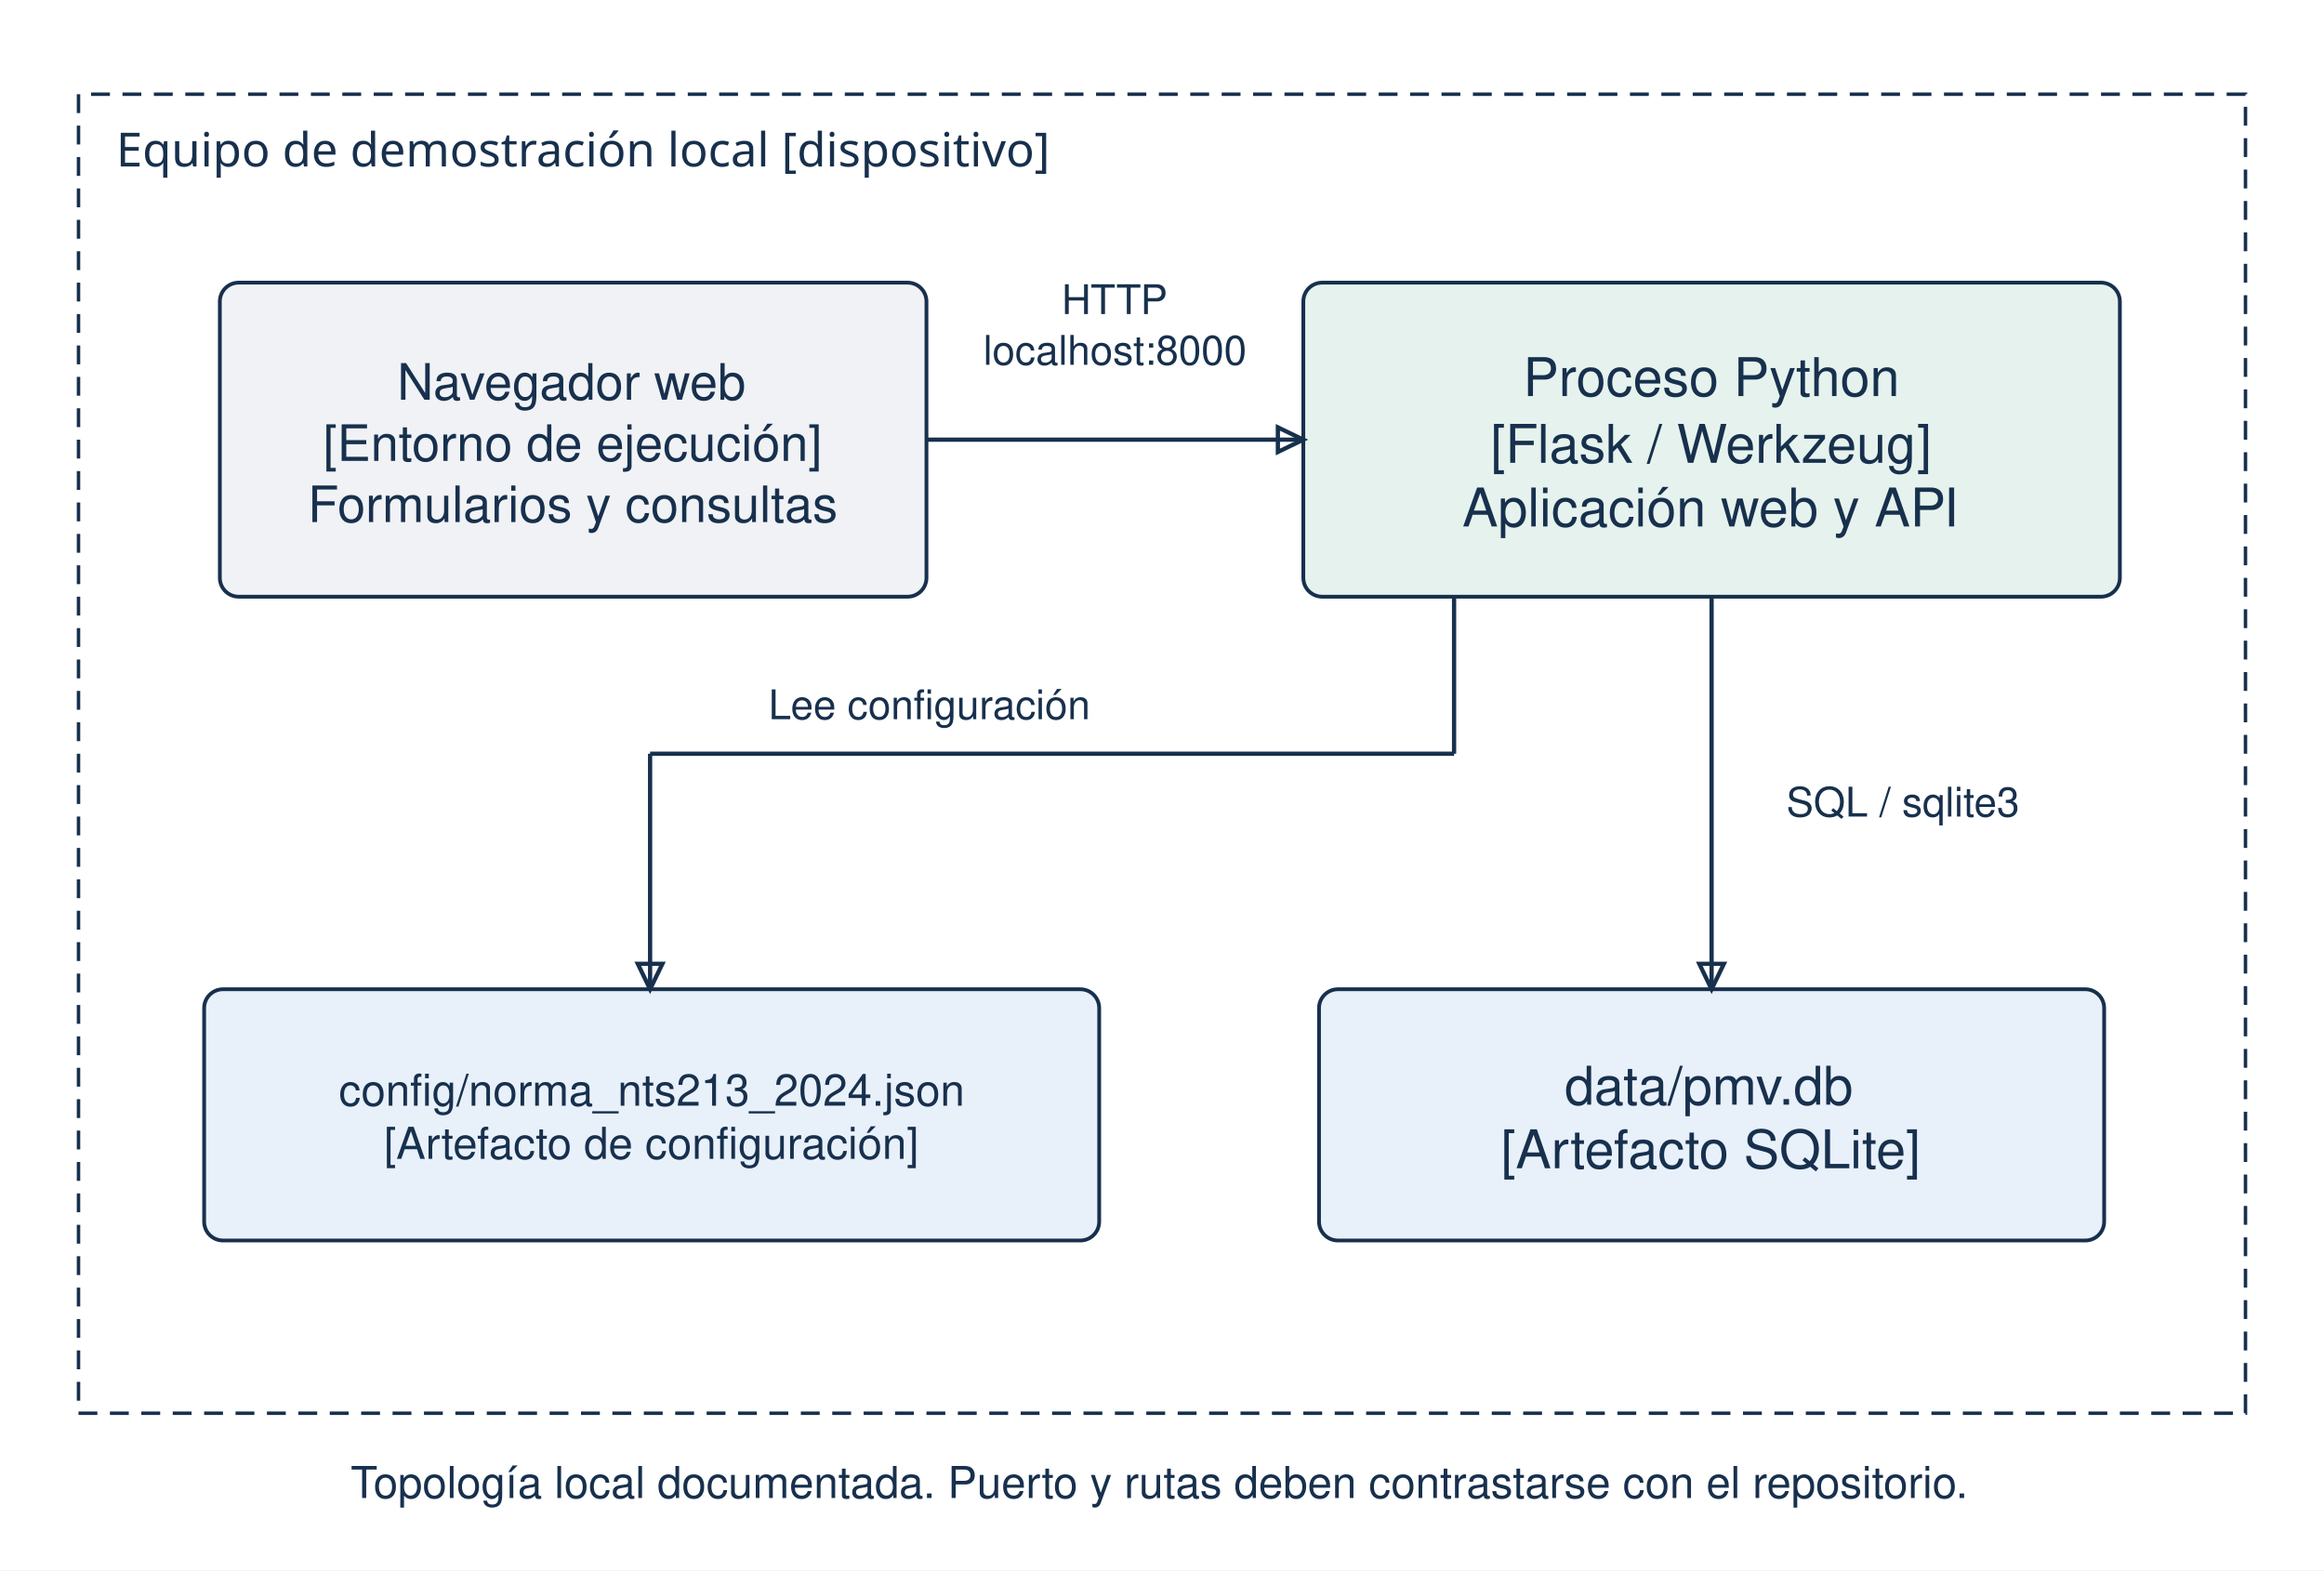
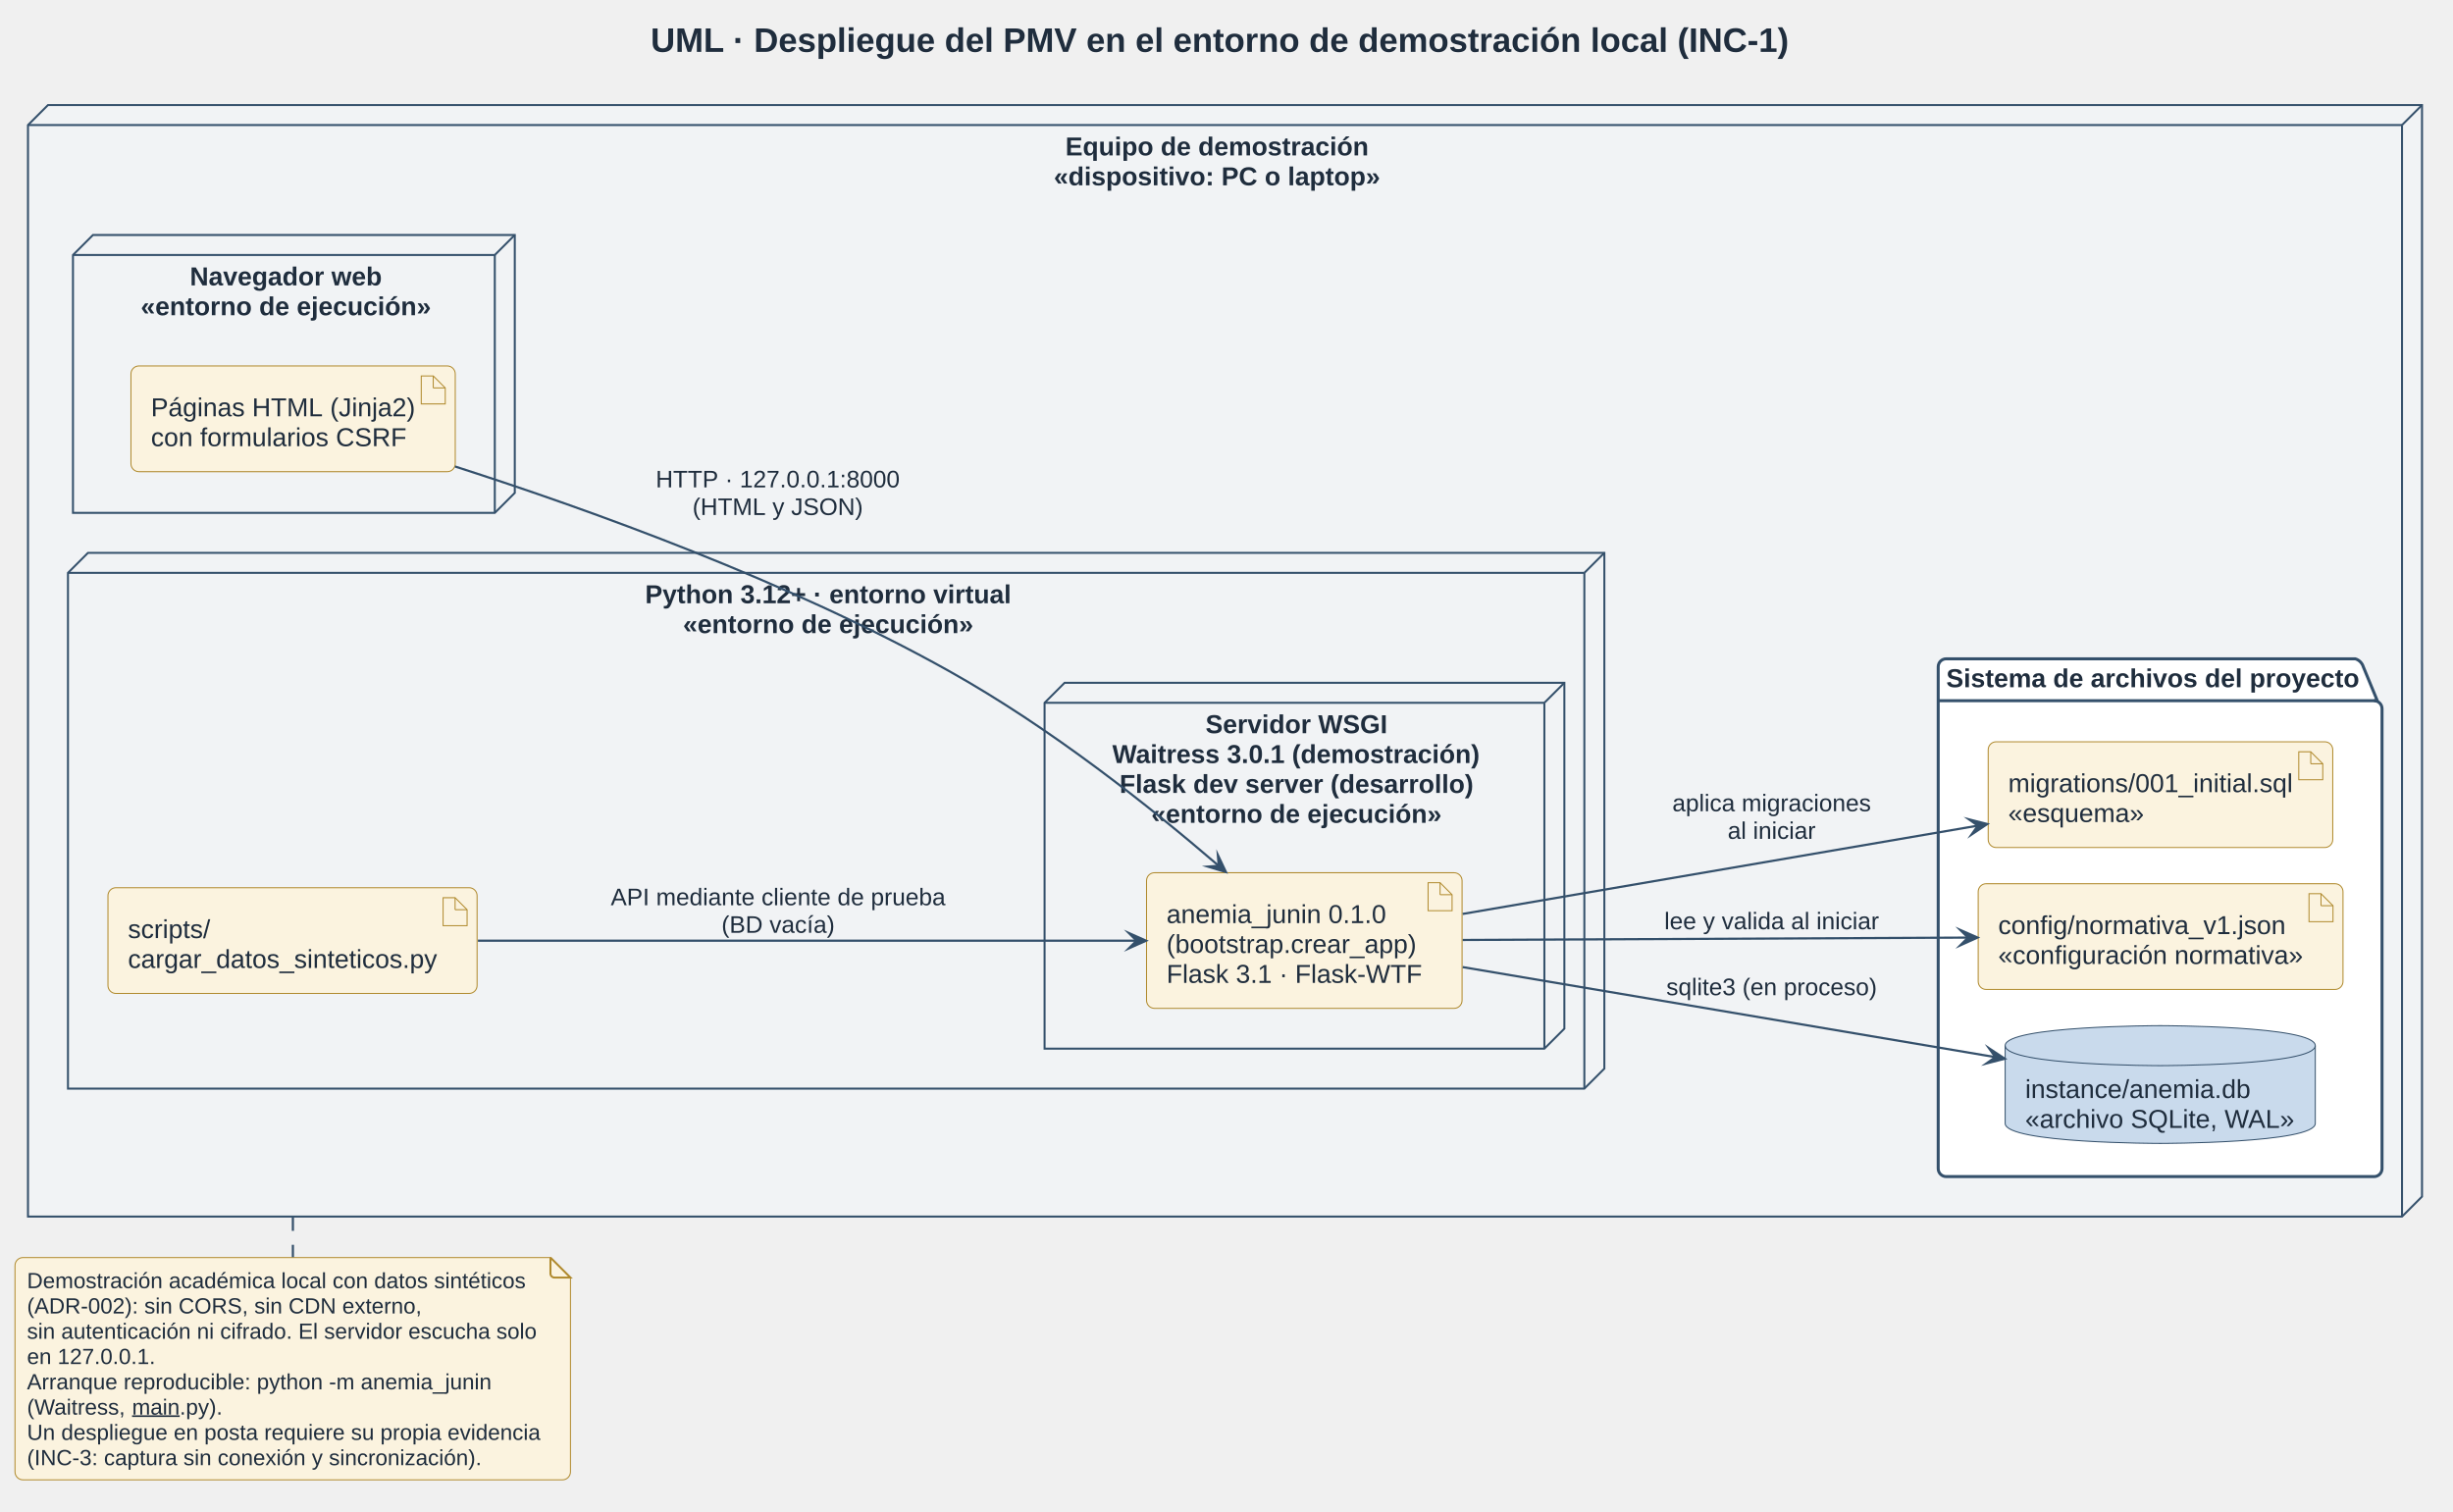
- <svg xmlns="http://www.w3.org/2000/svg" width="740" height="500" preserveAspectRatio="xMinYMin meet" viewBox="0 0 740 500" version="1.0" fill-rule="evenodd">
-   <clipPath id="clip">
-     <rect x="0" y="0" width="740" height="500" />
-   </clipPath>
-   <g id="group" transform="scale(1,-1) translate(0,-500)" style="clip-path: url(#clip)">
-     <g transform="">
-       <rect x="0" y="0" width="740" height="500" style="stroke: none; stroke-linecap: butt; stroke-width: 1; fill: rgb(100%,100%,100%); fill-rule: evenodd;" />
-       <rect x="25" y="50" width="690" height="420" style="stroke: rgb(9%,19%,30%); stroke-linecap: butt; stroke-width: 1.1; fill: none; fill-rule: evenodd; stroke-dasharray: 6, 4;" />
-       <text x="37" y="447.0" style="font-family: Helvetica-Bold; font-size: 15px;fill: rgb(9%,19%,30%); stroke:none;" transform="translate(0,894) scale(1,-1)">Equipo de demostración local [dispositivo]</text>
-       <rect x="70" y="310" width="225" height="100" rx="6" ry="6" style="stroke: rgb(9%,19%,30%); stroke-linecap: butt; stroke-width: 1.2; fill: rgb(94%,95%,96%); fill-rule: evenodd;" />
-       <text x="126.476" y="373.28" style="font-family: Helvetica; font-size: 16px;fill: rgb(9%,19%,30%); stroke:none;" transform="translate(0,746) scale(1,-1)">Navegador web</text>
-       <text x="102.9" y="353.76" style="font-family: Helvetica; font-size: 16px;fill: rgb(9%,19%,30%); stroke:none;" transform="translate(0,707) scale(1,-1)">[Entorno de ejecución]</text>
-       <text x="98.036" y="334.24" style="font-family: Helvetica; font-size: 16px;fill: rgb(9%,19%,30%); stroke:none;" transform="translate(0,668) scale(1,-1)">Formularios y consultas</text>
-       <rect x="415" y="310" width="260" height="100" rx="6" ry="6" style="stroke: rgb(9%,19%,30%); stroke-linecap: butt; stroke-width: 1.2; fill: rgb(90%,95%,93%); fill-rule: evenodd;" />
-       <text x="484.998" y="374.11" style="font-family: Helvetica; font-size: 17px;fill: rgb(9%,19%,30%); stroke:none;" transform="translate(0,748) scale(1,-1)">Proceso Python</text>
-       <text x="474.62" y="353.37" style="font-family: Helvetica; font-size: 17px;fill: rgb(9%,19%,30%); stroke:none;" transform="translate(0,706) scale(1,-1)">[Flask / Werkzeug]</text>
-       <text x="465.635" y="332.63" style="font-family: Helvetica; font-size: 17px;fill: rgb(9%,19%,30%); stroke:none;" transform="translate(0,665) scale(1,-1)">Aplicación web y API</text>
-       <path d="M 295,360 L 415,360 Z" style="stroke: rgb(9%,19%,30%); stroke-linecap: butt; stroke-width: 1.35;" />
-       <polygon points="406.896 356.085, 415 360, 406.896 363.915" style="stroke: rgb(9%,19%,30%); stroke-linecap: butt; stroke-width: 1.35; fill: none; fill-rule: evenodd;" />
-       <text x="338.029" y="400.0" style="font-family: Helvetica; font-size: 13px;fill: rgb(9%,19%,30%); stroke:none;" transform="translate(0,800) scale(1,-1)">HTTP</text>
-       <text x="313.088" y="384.14" style="font-family: Helvetica; font-size: 13px;fill: rgb(9%,19%,30%); stroke:none;" transform="translate(0,768) scale(1,-1)">localhost:8000</text>
-       <rect x="420" y="105" width="250" height="80" rx="6" ry="6" style="stroke: rgb(9%,19%,30%); stroke-linecap: butt; stroke-width: 1.2; fill: rgb(91%,94%,98%); fill-rule: evenodd;" />
-       <text x="498.224" y="148.74" style="font-family: Helvetica; font-size: 17px;fill: rgb(9%,19%,30%); stroke:none;" transform="translate(0,297) scale(1,-1)">data/pmv.db</text>
-       <text x="477.909" y="128.0" style="font-family: Helvetica; font-size: 17px;fill: rgb(9%,19%,30%); stroke:none;" transform="translate(0,256) scale(1,-1)">[Artefacto SQLite]</text>
-       <rect x="65" y="105" width="285" height="80" rx="6" ry="6" style="stroke: rgb(9%,19%,30%); stroke-linecap: butt; stroke-width: 1.2; fill: rgb(91%,94%,98%); fill-rule: evenodd;" />
-       <text x="107.89" y="148.08" style="font-family: Helvetica; font-size: 14px;fill: rgb(9%,19%,30%); stroke:none;" transform="translate(0,296) scale(1,-1)">config/norma_nts213_2024.json</text>
-       <text x="122.289" y="131.0" style="font-family: Helvetica; font-size: 14px;fill: rgb(9%,19%,30%); stroke:none;" transform="translate(0,262) scale(1,-1)">[Artefacto de configuración]</text>
-       <path d="M 545,310 L 545,185 Z" style="stroke: rgb(9%,19%,30%); stroke-linecap: butt; stroke-width: 1.35;" />
-       <polygon points="541.085 193.104, 545 185, 548.915 193.104" style="stroke: rgb(9%,19%,30%); stroke-linecap: butt; stroke-width: 1.35; fill: none; fill-rule: evenodd;" />
-       <text x="568.788" y="240.0" style="font-family: Helvetica; font-size: 13px;fill: rgb(9%,19%,30%); stroke:none;" transform="translate(0,480) scale(1,-1)">SQL / sqlite3</text>
-       <path d="M 463,310 L 463,260 Z" style="stroke: rgb(9%,19%,30%); stroke-linecap: butt; stroke-width: 1.35;" />
-       <path d="M 463,260 L 207,260 Z" style="stroke: rgb(9%,19%,30%); stroke-linecap: butt; stroke-width: 1.35;" />
-       <path d="M 207,260 L 207,185 Z" style="stroke: rgb(9%,19%,30%); stroke-linecap: butt; stroke-width: 1.35;" />
-       <polygon points="203.085 193.104, 207 185, 210.915 193.104" style="stroke: rgb(9%,19%,30%); stroke-linecap: butt; stroke-width: 1.35; fill: none; fill-rule: evenodd;" />
-       <text x="244.696" y="271.0" style="font-family: Helvetica; font-size: 13px;fill: rgb(9%,19%,30%); stroke:none;" transform="translate(0,542) scale(1,-1)">Lee configuración</text>
-       <text x="111.651" y="23.0" style="font-family: Helvetica; font-size: 14px;fill: rgb(9%,19%,30%); stroke:none;" transform="translate(0,46) scale(1,-1)">Topología local documentada. Puerto y rutas deben contrastarse con el repositorio.</text>
+ <svg xmlns="http://www.w3.org/2000/svg" version="1.1" data-diagram-type="DESCRIPTION" style="width:1227px;height:756px;background:#FFFFFF;" width="1227px" height="756px" viewBox="0 0 1227 756" zoomAndPan="magnify" preserveAspectRatio="none" contentStyleType="text/css">
+   <defs />
+   <g font-family="sans-serif" lengthAdjust="spacing">
+     <g class="title" data-source-line="11">
+       <text x="325.458" y="25.946" fill="#1F2D3D" font-size="17" textLength="569.583" font-weight="700" font-family="Arial">UML · Despliegue del PMV en el entorno de demostración local (INC-1)</text>
+     </g>
+     <g class="cluster" data-qualified-name="equipo" id="ent0001" data-source-line="13">
+       <polygon points="14,62.548,24,52.548,1211.5,52.548,1211.5,598.548,1201.5,608.548,14,608.548,14,62.548" fill="#F1F3F5" style="stroke:#34506B;stroke-width:1;stroke-linejoin:miter;stroke-miterlimit:10;" />
+       <line x1="1201.5" y1="62.548" x2="1211.5" y2="52.548" style="stroke:#34506B;stroke-width:1;" />
+       <line x1="14" y1="62.548" x2="1201.5" y2="62.548" style="stroke:#34506B;stroke-width:1;" />
+       <line x1="1201.5" y1="62.548" x2="1201.5" y2="608.548" style="stroke:#34506B;stroke-width:1;" />
+       <text x="532.908" y="77.742" fill="#1F2D3D" font-size="13" textLength="151.684" font-weight="700" font-family="Arial">Equipo de demostración</text>
+       <text x="527.132" y="92.691" fill="#1F2D3D" font-size="13" textLength="163.236" font-weight="700" font-family="Arial">«dispositivo: PC o laptop»</text>
+     </g>
+     <g class="cluster" data-qualified-name="equipo.nav" id="ent0002" data-source-line="14">
+       <polygon points="36.5,127.548,46.5,117.548,257.5,117.548,257.5,246.548,247.5,256.548,36.5,256.548,36.5,127.548" fill="#F1F3F5" style="stroke:#34506B;stroke-width:1;stroke-linejoin:miter;stroke-miterlimit:10;" />
+       <line x1="247.5" y1="127.548" x2="257.5" y2="117.548" style="stroke:#34506B;stroke-width:1;" />
+       <line x1="36.5" y1="127.548" x2="247.5" y2="127.548" style="stroke:#34506B;stroke-width:1;" />
+       <line x1="247.5" y1="127.548" x2="247.5" y2="256.548" style="stroke:#34506B;stroke-width:1;" />
+       <text x="94.958" y="142.742" fill="#1F2D3D" font-size="13" textLength="96.084" font-weight="700" font-family="Arial">Navegador web</text>
+       <text x="70.399" y="157.691" fill="#1F2D3D" font-size="13" textLength="145.203" font-weight="700" font-family="Arial">«entorno de ejecución»</text>
+     </g>
+     <g class="cluster" data-qualified-name="equipo.py" id="ent0004" data-source-line="17">
+       <polygon points="34,286.548,44,276.548,802.5,276.548,802.5,534.548,792.5,544.548,34,544.548,34,286.548" fill="#F1F3F5" style="stroke:#34506B;stroke-width:1;stroke-linejoin:miter;stroke-miterlimit:10;" />
+       <line x1="792.5" y1="286.548" x2="802.5" y2="276.548" style="stroke:#34506B;stroke-width:1;" />
+       <line x1="34" y1="286.548" x2="792.5" y2="286.548" style="stroke:#34506B;stroke-width:1;" />
+       <line x1="792.5" y1="286.548" x2="792.5" y2="544.548" style="stroke:#34506B;stroke-width:1;" />
+       <text x="322.691" y="301.742" fill="#1F2D3D" font-size="13" textLength="183.117" font-weight="700" font-family="Arial">Python 3.12+ · entorno virtual</text>
+       <text x="341.649" y="316.691" fill="#1F2D3D" font-size="13" textLength="145.203" font-weight="700" font-family="Arial">«entorno de ejecución»</text>
+     </g>
+     <g class="cluster" data-qualified-name="equipo.py.wsgi" id="ent0005" data-source-line="18">
+       <polygon points="522.5,351.548,532.5,341.548,782.5,341.548,782.5,514.548,772.5,524.548,522.5,524.548,522.5,351.548" fill="#F1F3F5" style="stroke:#34506B;stroke-width:1;stroke-linejoin:miter;stroke-miterlimit:10;" />
+       <line x1="772.5" y1="351.548" x2="782.5" y2="341.548" style="stroke:#34506B;stroke-width:1;" />
+       <line x1="522.5" y1="351.548" x2="772.5" y2="351.548" style="stroke:#34506B;stroke-width:1;" />
+       <line x1="772.5" y1="351.548" x2="772.5" y2="524.548" style="stroke:#34506B;stroke-width:1;" />
+       <text x="602.99" y="366.742" fill="#1F2D3D" font-size="13" textLength="91.019" font-weight="700" font-family="Arial">Servidor WSGI</text>
+       <text x="556.386" y="381.691" fill="#1F2D3D" font-size="13" textLength="184.228" font-weight="700" font-family="Arial">Waitress 3.0.1 (demostración)</text>
+       <text x="559.985" y="396.64" fill="#1F2D3D" font-size="13" textLength="177.03" font-weight="700" font-family="Arial">Flask dev server (desarrollo)</text>
+       <text x="575.899" y="411.588" fill="#1F2D3D" font-size="13" textLength="145.203" font-weight="700" font-family="Arial">«entorno de ejecución»</text>
+     </g>
+     <g class="cluster" data-qualified-name="equipo.fs" id="ent0008" data-source-line="23">
+       <path d="M973.5,329.548 L1178.135,329.548 A6,6 0 0 1 1182.135,333.548 L1189.135,350.497 L1187.5,350.497 A4,4 0 0 1 1191.5,354.497 L1191.5,584.548 A4,4 0 0 1 1187.5,588.548 L973.5,588.548 A4,4 0 0 1 969.5,584.548 L969.5,333.548 A4,4 0 0 1 973.5,329.548" style="stroke:#34506B;stroke-width:1.5;" fill="#FFF" />
+       <line x1="969.5" y1="350.497" x2="1189.135" y2="350.497" style="stroke:#34506B;stroke-width:1.5;" />
+       <text x="973.5" y="343.742" fill="#1F2D3D" font-size="13" textLength="206.635" font-weight="700" font-family="Arial">Sistema de archivos del proyecto</text>
+     </g>
+     <g class="entity" data-qualified-name="GMN17" id="ent0018" data-source-line="37">
+       <path d="M7.5,633.048 L7.5,736.24 A4,4 0 0 0 11.5,740.24 L281.34,740.24 A4,4 0 0 0 285.34,736.24 L285.34,639.048 L275.34,629.048 L11.5,629.048 A4,4 0 0 0 7.5,633.048" style="stroke:#B08A2E;stroke-width:0.5;" fill="#FBF3DF" />
+       <path d="M275.34,629.048 L275.34,637.048 A2,2 0 0 0 277.34,639.048 L285.34,639.048 L275.34,629.048" style="stroke:#B08A2E;stroke-width:1;" fill="#FBF3DF" />
+       <text x="13.5" y="644.366" fill="#1F2D3D" font-size="11" textLength="67.858" font-family="Arial">Demostración</text>
+       <text x="81.358" y="644.366" fill="#1F2D3D" font-size="11" font-family="Arial"> </text>
+       <text x="84.415" y="644.366" fill="#1F2D3D" font-size="11" textLength="53.195" font-family="Arial">académica</text>
+       <text x="137.61" y="644.366" fill="#1F2D3D" font-size="11" font-family="Arial"> </text>
+       <text x="140.666" y="644.366" fill="#1F2D3D" font-size="11" textLength="22.623" font-family="Arial">local</text>
+       <text x="163.289" y="644.366" fill="#1F2D3D" font-size="11" font-family="Arial"> </text>
+       <text x="166.345" y="644.366" fill="#1F2D3D" font-size="11" textLength="17.735" font-family="Arial">con</text>
+       <text x="184.081" y="644.366" fill="#1F2D3D" font-size="11" font-family="Arial"> </text>
+       <text x="187.137" y="644.366" fill="#1F2D3D" font-size="11" textLength="26.909" font-family="Arial">datos</text>
+       <text x="214.046" y="644.366" fill="#1F2D3D" font-size="11" font-family="Arial"> </text>
+       <text x="217.102" y="644.366" fill="#1F2D3D" font-size="11" textLength="45.853" font-family="Arial">sintéticos</text>
+       <text x="13.5" y="657.015" fill="#1F2D3D" font-size="11" textLength="55.623" font-family="Arial">(ADR-002):</text>
+       <text x="69.123" y="657.015" fill="#1F2D3D" font-size="11" font-family="Arial"> </text>
+       <text x="72.179" y="657.015" fill="#1F2D3D" font-size="11" textLength="14.062" font-family="Arial">sin</text>
+       <text x="86.241" y="657.015" fill="#1F2D3D" font-size="11" font-family="Arial"> </text>
+       <text x="89.297" y="657.015" fill="#1F2D3D" font-size="11" textLength="34.837" font-family="Arial">CORS,</text>
+       <text x="124.134" y="657.015" fill="#1F2D3D" font-size="11" font-family="Arial"> </text>
+       <text x="127.19" y="657.015" fill="#1F2D3D" font-size="11" textLength="14.062" font-family="Arial">sin</text>
+       <text x="141.251" y="657.015" fill="#1F2D3D" font-size="11" font-family="Arial"> </text>
+       <text x="144.308" y="657.015" fill="#1F2D3D" font-size="11" textLength="23.832" font-family="Arial">CDN</text>
+       <text x="168.139" y="657.015" fill="#1F2D3D" font-size="11" font-family="Arial"> </text>
+       <text x="171.195" y="657.015" fill="#1F2D3D" font-size="11" textLength="39.746" font-family="Arial">externo,</text>
+       <text x="13.5" y="669.664" fill="#1F2D3D" font-size="11" textLength="14.062" font-family="Arial">sin</text>
+       <text x="27.562" y="669.664" fill="#1F2D3D" font-size="11" font-family="Arial"> </text>
+       <text x="30.618" y="669.664" fill="#1F2D3D" font-size="11" textLength="64.824" font-family="Arial">autenticación</text>
+       <text x="95.441" y="669.664" fill="#1F2D3D" font-size="11" font-family="Arial"> </text>
+       <text x="98.498" y="669.664" fill="#1F2D3D" font-size="11" textLength="8.562" font-family="Arial">ni</text>
+       <text x="107.059" y="669.664" fill="#1F2D3D" font-size="11" font-family="Arial"> </text>
+       <text x="110.115" y="669.664" fill="#1F2D3D" font-size="11" textLength="36.072" font-family="Arial">cifrado.</text>
+       <text x="146.188" y="669.664" fill="#1F2D3D" font-size="11" font-family="Arial"> </text>
+       <text x="149.244" y="669.664" fill="#1F2D3D" font-size="11" textLength="9.781" font-family="Arial">El</text>
+       <text x="159.024" y="669.664" fill="#1F2D3D" font-size="11" font-family="Arial"> </text>
+       <text x="162.081" y="669.664" fill="#1F2D3D" font-size="11" textLength="39.123" font-family="Arial">servidor</text>
+       <text x="201.204" y="669.664" fill="#1F2D3D" font-size="11" font-family="Arial"> </text>
+       <text x="204.26" y="669.664" fill="#1F2D3D" font-size="11" textLength="40.971" font-family="Arial">escucha</text>
+       <text x="245.23" y="669.664" fill="#1F2D3D" font-size="11" font-family="Arial"> </text>
+       <text x="248.287" y="669.664" fill="#1F2D3D" font-size="11" textLength="20.179" font-family="Arial">solo</text>
+       <text x="13.5" y="682.313" fill="#1F2D3D" font-size="11" textLength="12.235" font-family="Arial">en</text>
+       <text x="25.735" y="682.313" fill="#1F2D3D" font-size="11" font-family="Arial"> </text>
+       <text x="28.792" y="682.313" fill="#1F2D3D" font-size="11" textLength="48.931" font-family="Arial">127.0.0.1.</text>
+       <text x="13.5" y="694.962" fill="#1F2D3D" font-size="11" textLength="45.251" font-family="Arial">Arranque</text>
+       <text x="58.751" y="694.962" fill="#1F2D3D" font-size="11" font-family="Arial"> </text>
+       <text x="61.808" y="694.962" fill="#1F2D3D" font-size="11" textLength="63.594" font-family="Arial">reproducible:</text>
+       <text x="125.401" y="694.962" fill="#1F2D3D" font-size="11" font-family="Arial"> </text>
+       <text x="128.458" y="694.962" fill="#1F2D3D" font-size="11" textLength="33.027" font-family="Arial">python</text>
+       <text x="161.484" y="694.962" fill="#1F2D3D" font-size="11" font-family="Arial"> </text>
+       <text x="164.541" y="694.962" fill="#1F2D3D" font-size="11" textLength="12.826" font-family="Arial">-m</text>
+       <text x="177.367" y="694.962" fill="#1F2D3D" font-size="11" font-family="Arial"> </text>
+       <text x="180.423" y="694.962" fill="#1F2D3D" font-size="11" textLength="65.436" font-family="Arial">anemia_junin</text>
+       <text x="13.5" y="707.611" fill="#1F2D3D" font-size="11" textLength="49.5" font-family="Arial">(Waitress,</text>
+       <text x="63" y="707.611" fill="#1F2D3D" font-size="11" font-family="Arial"> </text>
+       <text x="66.056" y="707.611" fill="#1F2D3D" font-size="11" textLength="23.842" text-decoration="underline" font-family="Arial">main</text>
+       <text x="89.898" y="707.611" fill="#1F2D3D" font-size="11" textLength="21.393" font-family="Arial">.py).</text>
+       <text x="13.5" y="720.26" fill="#1F2D3D" font-size="11" textLength="14.062" font-family="Arial">Un</text>
+       <text x="27.562" y="720.26" fill="#1F2D3D" font-size="11" font-family="Arial"> </text>
+       <text x="30.618" y="720.26" fill="#1F2D3D" font-size="11" textLength="53.211" font-family="Arial">despliegue</text>
+       <text x="83.829" y="720.26" fill="#1F2D3D" font-size="11" font-family="Arial"> </text>
+       <text x="86.885" y="720.26" fill="#1F2D3D" font-size="11" textLength="12.235" font-family="Arial">en</text>
+       <text x="99.121" y="720.26" fill="#1F2D3D" font-size="11" font-family="Arial"> </text>
+       <text x="102.177" y="720.26" fill="#1F2D3D" font-size="11" textLength="26.909" font-family="Arial">posta</text>
+       <text x="129.086" y="720.26" fill="#1F2D3D" font-size="11" font-family="Arial"> </text>
+       <text x="132.142" y="720.26" fill="#1F2D3D" font-size="11" textLength="40.358" font-family="Arial">requiere</text>
+       <text x="172.5" y="720.26" fill="#1F2D3D" font-size="11" font-family="Arial"> </text>
+       <text x="175.557" y="720.26" fill="#1F2D3D" font-size="11" textLength="11.618" font-family="Arial">su</text>
+       <text x="187.174" y="720.26" fill="#1F2D3D" font-size="11" font-family="Arial"> </text>
+       <text x="190.23" y="720.26" fill="#1F2D3D" font-size="11" textLength="30.578" font-family="Arial">propia</text>
+       <text x="220.808" y="720.26" fill="#1F2D3D" font-size="11" font-family="Arial"> </text>
+       <text x="223.864" y="720.26" fill="#1F2D3D" font-size="11" textLength="46.476" font-family="Arial">evidencia</text>
+       <text x="13.5" y="732.909" fill="#1F2D3D" font-size="11" textLength="35.444" font-family="Arial">(INC-3:</text>
+       <text x="48.944" y="732.909" fill="#1F2D3D" font-size="11" font-family="Arial"> </text>
+       <text x="52" y="732.909" fill="#1F2D3D" font-size="11" textLength="36.69" font-family="Arial">captura</text>
+       <text x="88.69" y="732.909" fill="#1F2D3D" font-size="11" font-family="Arial"> </text>
+       <text x="91.746" y="732.909" fill="#1F2D3D" font-size="11" textLength="14.062" font-family="Arial">sin</text>
+       <text x="105.808" y="732.909" fill="#1F2D3D" font-size="11" font-family="Arial"> </text>
+       <text x="108.864" y="732.909" fill="#1F2D3D" font-size="11" textLength="44.032" font-family="Arial">conexión</text>
+       <text x="152.896" y="732.909" fill="#1F2D3D" font-size="11" font-family="Arial"> </text>
+       <text x="155.952" y="732.909" fill="#1F2D3D" font-size="11" font-family="Arial">y</text>
+       <text x="161.452" y="732.909" fill="#1F2D3D" font-size="11" font-family="Arial"> </text>
+       <text x="164.508" y="732.909" fill="#1F2D3D" font-size="11" textLength="76.42" font-family="Arial">sincronización).</text>
+     </g>
+     <g class="entity" data-qualified-name="equipo.nav.html" id="ent0003" data-source-line="15">
+       <rect x="65.5" y="183.048" width="162.215" height="52.897" fill="#FBF3DF" style="stroke:#B08A2E;stroke-width:0.5;" rx="4" ry="4" />
+       <polygon points="210.715,188.048,210.715,202.048,222.715,202.048,222.715,194.048,216.715,188.048,210.715,188.048" fill="#FBF3DF" style="stroke:#B08A2E;stroke-width:0.5;stroke-linejoin:miter;stroke-miterlimit:10;" />
+       <line x1="216.715" y1="188.048" x2="216.715" y2="194.048" style="stroke:#B08A2E;stroke-width:0.5;" />
+       <line x1="222.715" y1="194.048" x2="216.715" y2="194.048" style="stroke:#B08A2E;stroke-width:0.5;" />
+       <text x="75.5" y="208.242" fill="#1F2D3D" font-size="13" textLength="46.979" font-family="Arial">Páginas</text>
+       <text x="122.479" y="208.242" fill="#1F2D3D" font-size="13" font-family="Arial"> </text>
+       <text x="126.091" y="208.242" fill="#1F2D3D" font-size="13" textLength="35.388" font-family="Arial">HTML</text>
+       <text x="161.479" y="208.242" fill="#1F2D3D" font-size="13" font-family="Arial"> </text>
+       <text x="165.091" y="208.242" fill="#1F2D3D" font-size="13" textLength="42.625" font-family="Arial">(Jinja2)</text>
+       <text x="75.5" y="223.191" fill="#1F2D3D" font-size="13" textLength="20.96" font-family="Arial">con</text>
+       <text x="96.46" y="223.191" fill="#1F2D3D" font-size="13" font-family="Arial"> </text>
+       <text x="100.072" y="223.191" fill="#1F2D3D" font-size="13" textLength="64.295" font-family="Arial">formularios</text>
+       <text x="164.367" y="223.191" fill="#1F2D3D" font-size="13" font-family="Arial"> </text>
+       <text x="167.979" y="223.191" fill="#1F2D3D" font-size="13" textLength="35.388" font-family="Arial">CSRF</text>
+     </g>
+     <g class="entity" data-qualified-name="equipo.py.seed" id="ent0007" data-source-line="21">
+       <rect x="54" y="444.048" width="184.642" height="52.897" fill="#FBF3DF" style="stroke:#B08A2E;stroke-width:0.5;" rx="4" ry="4" />
+       <polygon points="221.642,449.048,221.642,463.048,233.642,463.048,233.642,455.048,227.642,449.048,221.642,449.048" fill="#FBF3DF" style="stroke:#B08A2E;stroke-width:0.5;stroke-linejoin:miter;stroke-miterlimit:10;" />
+       <line x1="227.642" y1="449.048" x2="227.642" y2="455.048" style="stroke:#B08A2E;stroke-width:0.5;" />
+       <line x1="233.642" y1="455.048" x2="227.642" y2="455.048" style="stroke:#B08A2E;stroke-width:0.5;" />
+       <text x="64" y="469.242" fill="#1F2D3D" font-size="13" textLength="41.171" font-family="Arial">scripts/</text>
+       <text x="64" y="484.191" fill="#1F2D3D" font-size="13" textLength="154.642" font-family="Arial">cargar_datos_sinteticos.py</text>
+     </g>
+     <g class="entity" data-qualified-name="equipo.py.wsgi.app" id="ent0006" data-source-line="19">
+       <rect x="573.5" y="436.548" width="157.835" height="67.846" fill="#FBF3DF" style="stroke:#B08A2E;stroke-width:0.5;" rx="4" ry="4" />
+       <polygon points="714.335,441.548,714.335,455.548,726.335,455.548,726.335,447.548,720.335,441.548,714.335,441.548" fill="#FBF3DF" style="stroke:#B08A2E;stroke-width:0.5;stroke-linejoin:miter;stroke-miterlimit:10;" />
+       <line x1="720.335" y1="441.548" x2="720.335" y2="447.548" style="stroke:#B08A2E;stroke-width:0.5;" />
+       <line x1="726.335" y1="447.548" x2="720.335" y2="447.548" style="stroke:#B08A2E;stroke-width:0.5;" />
+       <text x="583.5" y="461.742" fill="#1F2D3D" font-size="13" textLength="77.333" font-family="Arial">anemia_junin</text>
+       <text x="660.833" y="461.742" fill="#1F2D3D" font-size="13" font-family="Arial"> </text>
+       <text x="664.445" y="461.742" fill="#1F2D3D" font-size="13" textLength="28.914" font-family="Arial">0.1.0</text>
+       <text x="583.5" y="476.691" fill="#1F2D3D" font-size="13" textLength="125.011" font-family="Arial">(bootstrap.crear_app)</text>
+       <text x="583.5" y="491.64" fill="#1F2D3D" font-size="13" textLength="31.059" font-family="Arial">Flask</text>
+       <text x="614.559" y="491.64" fill="#1F2D3D" font-size="13" font-family="Arial"> </text>
+       <text x="618.171" y="491.64" fill="#1F2D3D" font-size="13" textLength="18.072" font-family="Arial">3.1</text>
+       <text x="636.243" y="491.64" fill="#1F2D3D" font-size="13" font-family="Arial"> </text>
+       <text x="639.854" y="491.64" fill="#1F2D3D" font-size="13" font-family="Arial">·</text>
+       <text x="644.184" y="491.64" fill="#1F2D3D" font-size="13" font-family="Arial"> </text>
+       <text x="647.795" y="491.64" fill="#1F2D3D" font-size="13" textLength="63.54" font-family="Arial">Flask-WTF</text>
+     </g>
+     <g class="entity" data-qualified-name="equipo.fs.db" id="ent0009" data-source-line="24">
+       <path d="M1003,523.048 C1003,513.048 1080.558,513.048 1080.558,513.048 C1080.558,513.048 1158.116,513.048 1158.116,523.048 L1158.116,561.946 C1158.116,571.946 1080.558,571.946 1080.558,571.946 C1080.558,571.946 1003,571.946 1003,561.946 L1003,523.048" style="stroke:#34506B;stroke-width:0.5;" fill="#C9DAEC" />
+       <path d="M1003,523.048 C1003,533.048 1080.558,533.048 1080.558,533.048 C1080.558,533.048 1158.116,533.048 1158.116,523.048" style="stroke:#34506B;stroke-width:0.5;" fill="none" />
+       <text x="1013" y="549.242" fill="#1F2D3D" font-size="13" textLength="112.741" font-family="Arial">instance/anemia.db</text>
+       <text x="1013" y="564.191" fill="#1F2D3D" font-size="13" textLength="49.137" font-family="Arial">«archivo</text>
+       <text x="1062.137" y="564.191" fill="#1F2D3D" font-size="13" font-family="Arial"> </text>
+       <text x="1065.749" y="564.191" fill="#1F2D3D" font-size="13" textLength="43.354" font-family="Arial">SQLite,</text>
+       <text x="1109.104" y="564.191" fill="#1F2D3D" font-size="13" font-family="Arial"> </text>
+       <text x="1112.715" y="564.191" fill="#1F2D3D" font-size="13" textLength="35.401" font-family="Arial">WAL»</text>
+     </g>
+     <g class="entity" data-qualified-name="equipo.fs.norma" id="ent0010" data-source-line="25">
+       <rect x="989.5" y="442.048" width="182.477" height="52.897" fill="#FBF3DF" style="stroke:#B08A2E;stroke-width:0.5;" rx="4" ry="4" />
+       <polygon points="1154.977,447.048,1154.977,461.048,1166.977,461.048,1166.977,453.048,1160.977,447.048,1154.977,447.048" fill="#FBF3DF" style="stroke:#B08A2E;stroke-width:0.5;stroke-linejoin:miter;stroke-miterlimit:10;" />
+       <line x1="1160.977" y1="447.048" x2="1160.977" y2="453.048" style="stroke:#B08A2E;stroke-width:0.5;" />
+       <line x1="1166.977" y1="453.048" x2="1160.977" y2="453.048" style="stroke:#B08A2E;stroke-width:0.5;" />
+       <text x="999.5" y="467.242" fill="#1F2D3D" font-size="13" textLength="143.8" font-family="Arial">config/normativa_v1.json</text>
+       <text x="999.5" y="482.191" fill="#1F2D3D" font-size="13" textLength="84.557" font-family="Arial">«configuración</text>
+       <text x="1084.057" y="482.191" fill="#1F2D3D" font-size="13" font-family="Arial"> </text>
+       <text x="1087.669" y="482.191" fill="#1F2D3D" font-size="13" textLength="64.308" font-family="Arial">normativa»</text>
+     </g>
+     <g class="entity" data-qualified-name="equipo.fs.sql" id="ent0011" data-source-line="26">
+       <rect x="994.5" y="371.048" width="172.353" height="52.897" fill="#FBF3DF" style="stroke:#B08A2E;stroke-width:0.5;" rx="4" ry="4" />
+       <polygon points="1149.853,376.048,1149.853,390.048,1161.853,390.048,1161.853,382.048,1155.853,376.048,1149.853,376.048" fill="#FBF3DF" style="stroke:#B08A2E;stroke-width:0.5;stroke-linejoin:miter;stroke-miterlimit:10;" />
+       <line x1="1155.853" y1="376.048" x2="1155.853" y2="382.048" style="stroke:#B08A2E;stroke-width:0.5;" />
+       <line x1="1161.853" y1="382.048" x2="1155.853" y2="382.048" style="stroke:#B08A2E;stroke-width:0.5;" />
+       <text x="1004.5" y="396.242" fill="#1F2D3D" font-size="13" textLength="142.353" font-family="Arial">migrations/001_initial.sql</text>
+       <text x="1004.5" y="411.191" fill="#1F2D3D" font-size="13" textLength="67.939" font-family="Arial">«esquema»</text>
+     </g>
+     <g class="link" data-entity-1="ent0003" data-entity-2="ent0006" id="lnk12" data-link-type="dependency">
+       <polygon points="613.326,436.292,609.109,427.392,609.535,433.033,603.894,433.459,613.326,436.292" fill="#34506B" style="stroke:#34506B;stroke-width:1;stroke-linejoin:miter;stroke-miterlimit:10;" />
+       <path d="M227.611,233.346 C295.608,255.179 394.575,290.874 474.5,335.548 C525.946,364.304 575.118,403.447 609.535,433.033" style="stroke:#34506B;stroke-width:1.1;" fill="none" />
+       <text x="328" y="243.804" fill="#1F2D3D" font-size="12" textLength="31.33" font-family="Arial">HTTP</text>
+       <text x="359.33" y="243.804" fill="#1F2D3D" font-size="12" font-family="Arial"> </text>
+       <text x="362.664" y="243.804" fill="#1F2D3D" font-size="12" font-family="Arial">·</text>
+       <text x="366.66" y="243.804" fill="#1F2D3D" font-size="12" font-family="Arial"> </text>
+       <text x="369.994" y="243.804" fill="#1F2D3D" font-size="12" textLength="80.074" font-family="Arial">127.0.0.1:8000</text>
+       <text x="346.369" y="257.603" fill="#1F2D3D" font-size="12" textLength="36.662" font-family="Arial">(HTML</text>
+       <text x="383.031" y="257.603" fill="#1F2D3D" font-size="12" font-family="Arial"> </text>
+       <text x="386.365" y="257.603" fill="#1F2D3D" font-size="12" font-family="Arial">y</text>
+       <text x="392.365" y="257.603" fill="#1F2D3D" font-size="12" font-family="Arial"> </text>
+       <text x="395.699" y="257.603" fill="#1F2D3D" font-size="12" textLength="36" font-family="Arial">JSON)</text>
+     </g>
+     <g class="link" data-entity-1="ent0006" data-entity-2="ent0009" id="lnk13" data-link-type="dependency">
+       <polygon points="1002.936,529.608,994.729,524.164,998.006,528.775,993.395,532.052,1002.936,529.608" fill="#34506B" style="stroke:#34506B;stroke-width:1;stroke-linejoin:miter;stroke-miterlimit:10;" />
+       <path d="M731.635,483.754 C808.859,496.806 921.332,515.816 998.006,528.775" style="stroke:#34506B;stroke-width:1.1;" fill="none" />
+       <text x="833.5" y="497.804" fill="#1F2D3D" font-size="12" textLength="34.688" font-family="Arial">sqlite3</text>
+       <text x="868.188" y="497.804" fill="#1F2D3D" font-size="12" font-family="Arial"> </text>
+       <text x="871.521" y="497.804" fill="#1F2D3D" font-size="12" textLength="17.344" font-family="Arial">(en</text>
+       <text x="888.865" y="497.804" fill="#1F2D3D" font-size="12" font-family="Arial"> </text>
+       <text x="892.199" y="497.804" fill="#1F2D3D" font-size="12" textLength="46.688" font-family="Arial">proceso)</text>
+     </g>
+     <g class="link" data-entity-1="ent0006" data-entity-2="ent0010" id="lnk14" data-link-type="dependency">
+       <polygon points="989.311,468.972,980.292,465.014,984.311,468.995,980.33,473.014,989.311,468.972" fill="#34506B" style="stroke:#34506B;stroke-width:1;stroke-linejoin:miter;stroke-miterlimit:10;" />
+       <path d="M731.635,470.182 C804.416,469.84 907.884,469.354 984.311,468.995" style="stroke:#34506B;stroke-width:1.1;" fill="none" />
+       <text x="832.5" y="464.804" fill="#1F2D3D" font-size="12" textLength="16.014" font-family="Arial">lee</text>
+       <text x="848.514" y="464.804" fill="#1F2D3D" font-size="12" font-family="Arial"> </text>
+       <text x="851.848" y="464.804" fill="#1F2D3D" font-size="12" font-family="Arial">y</text>
+       <text x="857.848" y="464.804" fill="#1F2D3D" font-size="12" font-family="Arial"> </text>
+       <text x="861.182" y="464.804" fill="#1F2D3D" font-size="12" textLength="31.354" font-family="Arial">valida</text>
+       <text x="892.535" y="464.804" fill="#1F2D3D" font-size="12" font-family="Arial"> </text>
+       <text x="895.869" y="464.804" fill="#1F2D3D" font-size="12" textLength="9.34" font-family="Arial">al</text>
+       <text x="905.209" y="464.804" fill="#1F2D3D" font-size="12" font-family="Arial"> </text>
+       <text x="908.543" y="464.804" fill="#1F2D3D" font-size="12" textLength="31.342" font-family="Arial">iniciar</text>
+     </g>
+     <g class="link" data-entity-1="ent0006" data-entity-2="ent0011" id="lnk15" data-link-type="dependency">
+       <polygon points="994.185,412.168,984.638,409.746,989.256,413.013,985.99,417.631,994.185,412.168" fill="#34506B" style="stroke:#34506B;stroke-width:1;stroke-linejoin:miter;stroke-miterlimit:10;" />
+       <path d="M731.635,457.159 C805.977,444.42 912.626,426.144 989.256,413.013" style="stroke:#34506B;stroke-width:1.1;" fill="none" />
+       <text x="836.5" y="405.804" fill="#1F2D3D" font-size="12" textLength="31.354" font-family="Arial">aplica</text>
+       <text x="867.854" y="405.804" fill="#1F2D3D" font-size="12" font-family="Arial"> </text>
+       <text x="871.188" y="405.804" fill="#1F2D3D" font-size="12" textLength="64.693" font-family="Arial">migraciones</text>
+       <text x="864.183" y="419.603" fill="#1F2D3D" font-size="12" textLength="9.34" font-family="Arial">al</text>
+       <text x="873.522" y="419.603" fill="#1F2D3D" font-size="12" font-family="Arial"> </text>
+       <text x="876.856" y="419.603" fill="#1F2D3D" font-size="12" textLength="31.342" font-family="Arial">iniciar</text>
+     </g>
+     <g class="link" data-entity-1="ent0007" data-entity-2="ent0006" id="lnk16" data-link-type="dependency">
+       <polygon points="573.408,470.548,564.408,466.548,568.408,470.548,564.408,474.548,573.408,470.548" fill="#34506B" style="stroke:#34506B;stroke-width:1;stroke-linejoin:miter;stroke-miterlimit:10;" />
+       <path d="M239.063,470.548 C334.703,470.548 478.123,470.548 568.408,470.548" style="stroke:#34506B;stroke-width:1.1;" fill="none" />
+       <text x="305.5" y="452.804" fill="#1F2D3D" font-size="12" textLength="19.342" font-family="Arial">API</text>
+       <text x="324.842" y="452.804" fill="#1F2D3D" font-size="12" font-family="Arial"> </text>
+       <text x="328.176" y="452.804" fill="#1F2D3D" font-size="12" textLength="49.365" font-family="Arial">mediante</text>
+       <text x="377.541" y="452.804" fill="#1F2D3D" font-size="12" font-family="Arial"> </text>
+       <text x="380.875" y="452.804" fill="#1F2D3D" font-size="12" textLength="34.688" font-family="Arial">cliente</text>
+       <text x="415.563" y="452.804" fill="#1F2D3D" font-size="12" font-family="Arial"> </text>
+       <text x="418.896" y="452.804" fill="#1F2D3D" font-size="12" textLength="13.348" font-family="Arial">de</text>
+       <text x="432.244" y="452.804" fill="#1F2D3D" font-size="12" font-family="Arial"> </text>
+       <text x="435.578" y="452.804" fill="#1F2D3D" font-size="12" textLength="37.365" font-family="Arial">prueba</text>
+       <text x="360.883" y="466.603" fill="#1F2D3D" font-size="12" textLength="20.666" font-family="Arial">(BD</text>
+       <text x="381.549" y="466.603" fill="#1F2D3D" font-size="12" font-family="Arial"> </text>
+       <text x="384.883" y="466.603" fill="#1F2D3D" font-size="12" textLength="32.678" font-family="Arial">vacía)</text>
+     </g>
+     <g class="link" data-entity-1="ent0001" data-entity-2="ent0018" id="lnk19" data-link-type="association">
+       <path d="M146.5,608.679 C146.5,608.731 146.5,608.783 146.5,608.835 C146.5,615.51 146.5,622.186 146.5,628.861" style="stroke:#34506B;stroke-width:1.1;stroke-dasharray:7,7;" fill="none" />
    </g>
  </g>
</svg>
